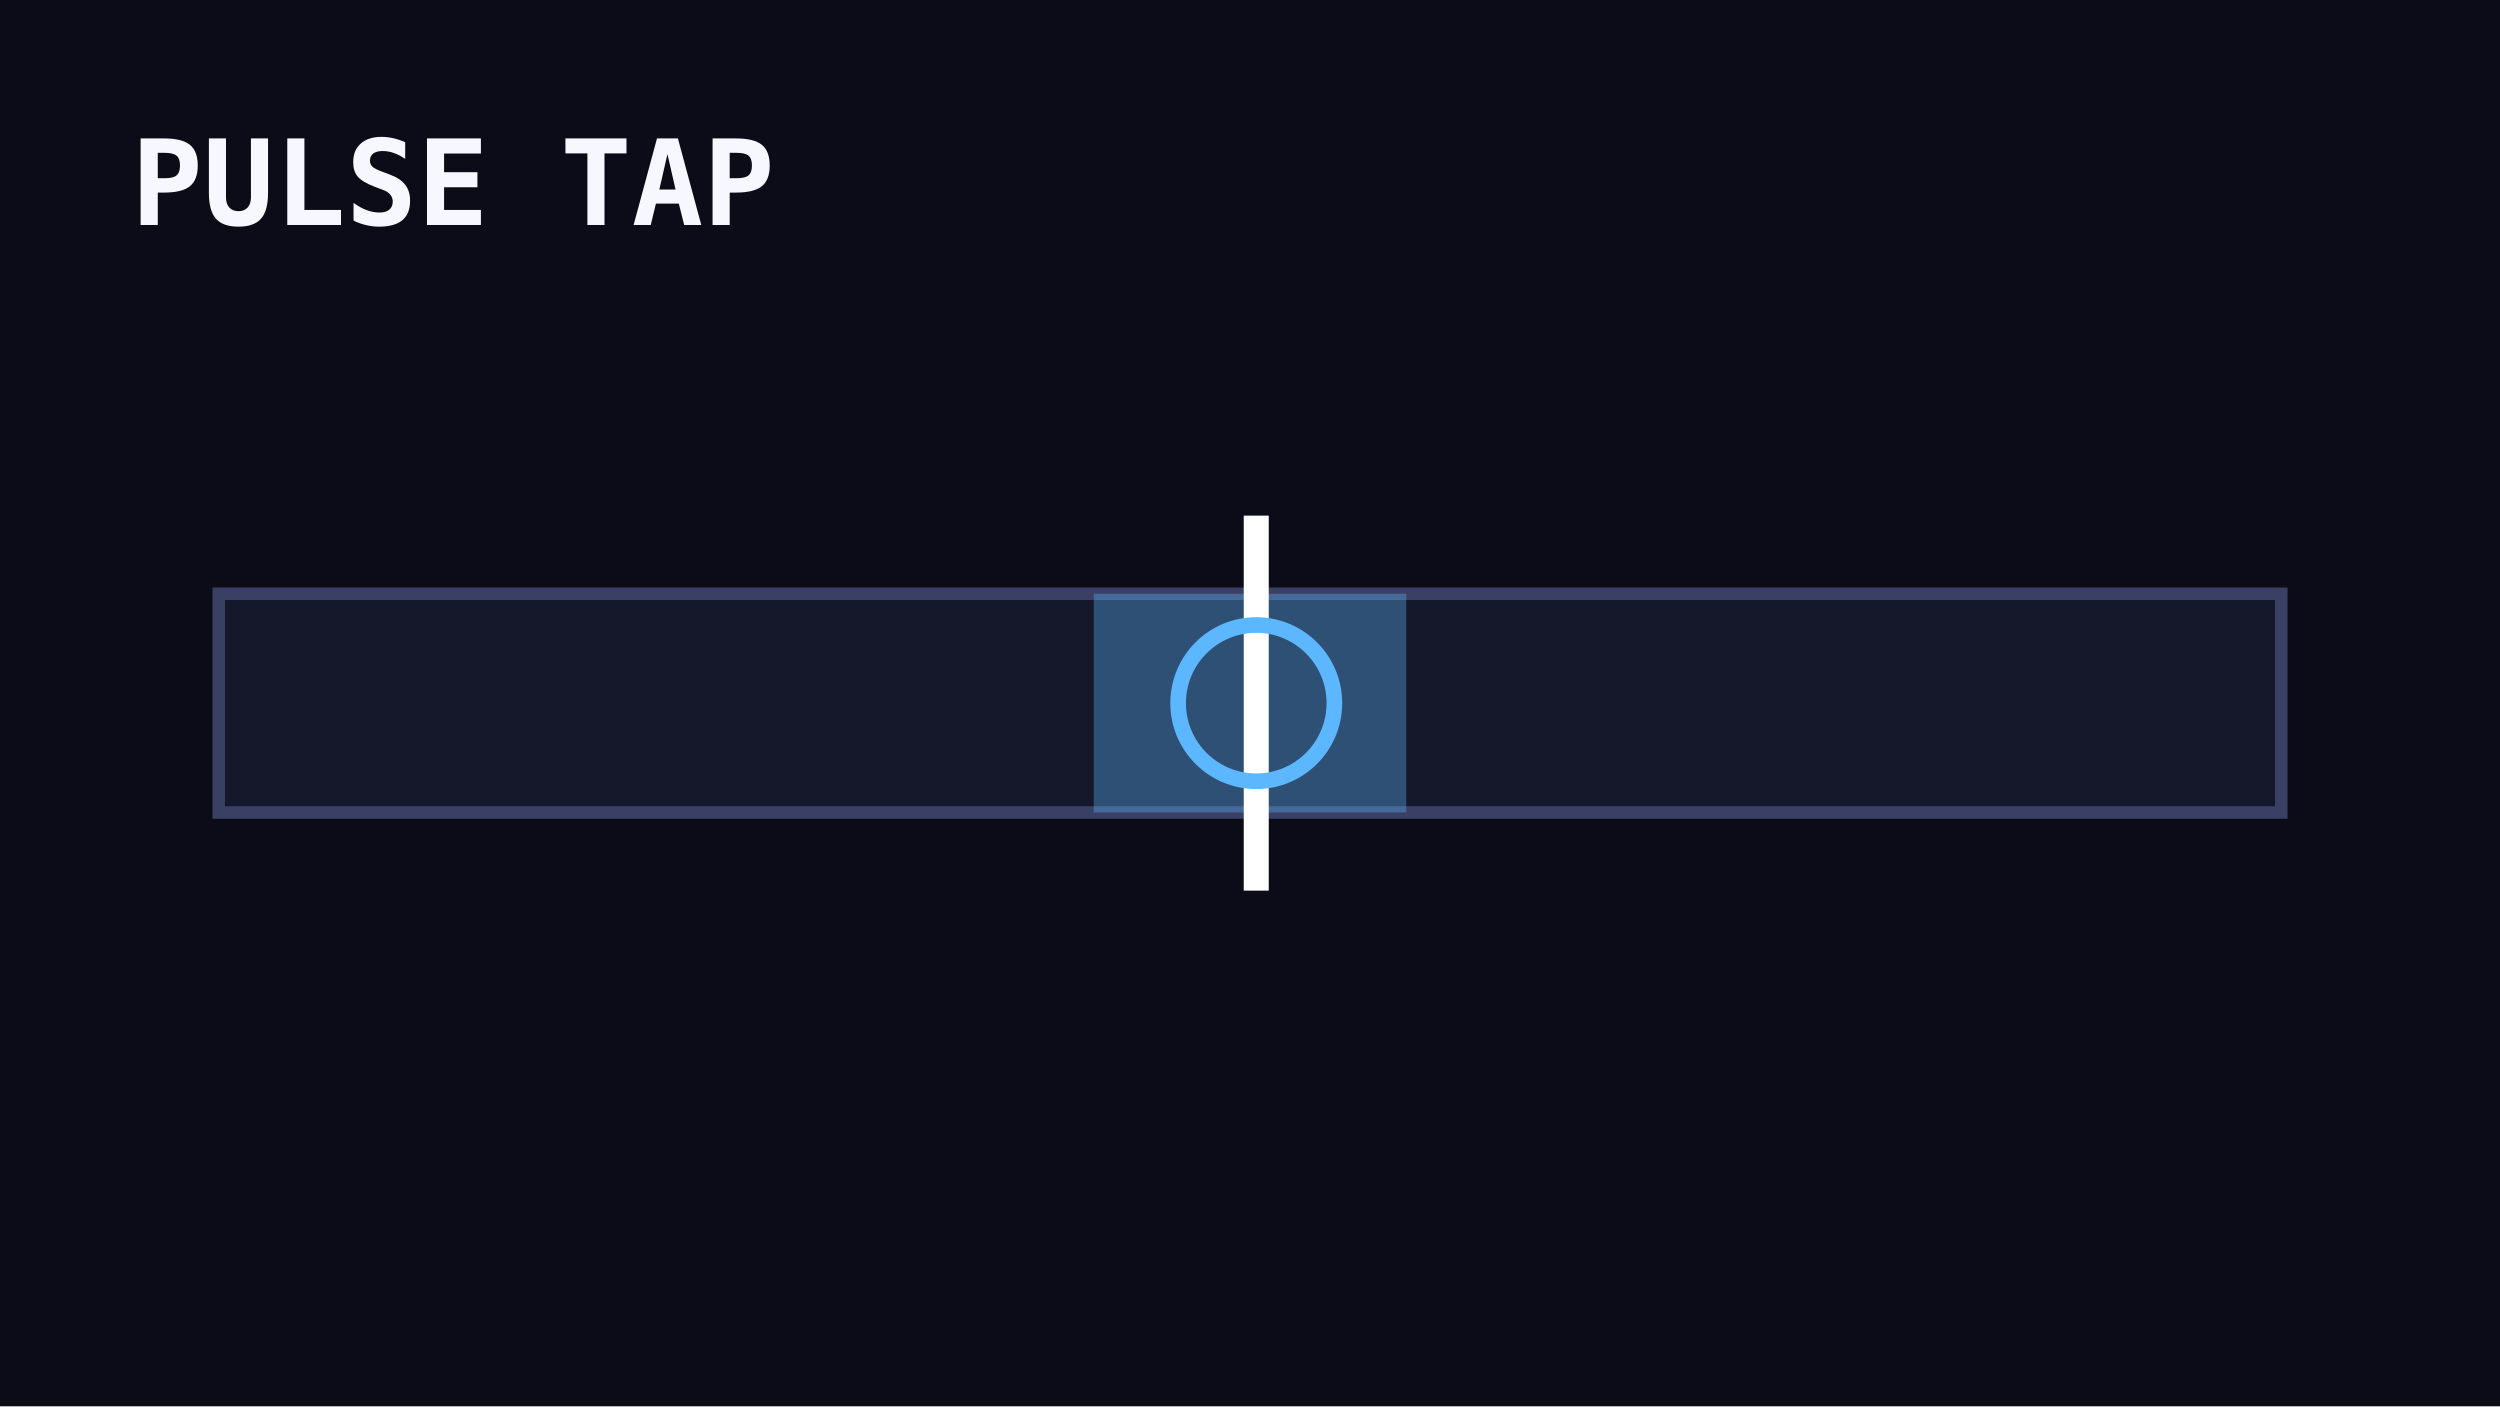
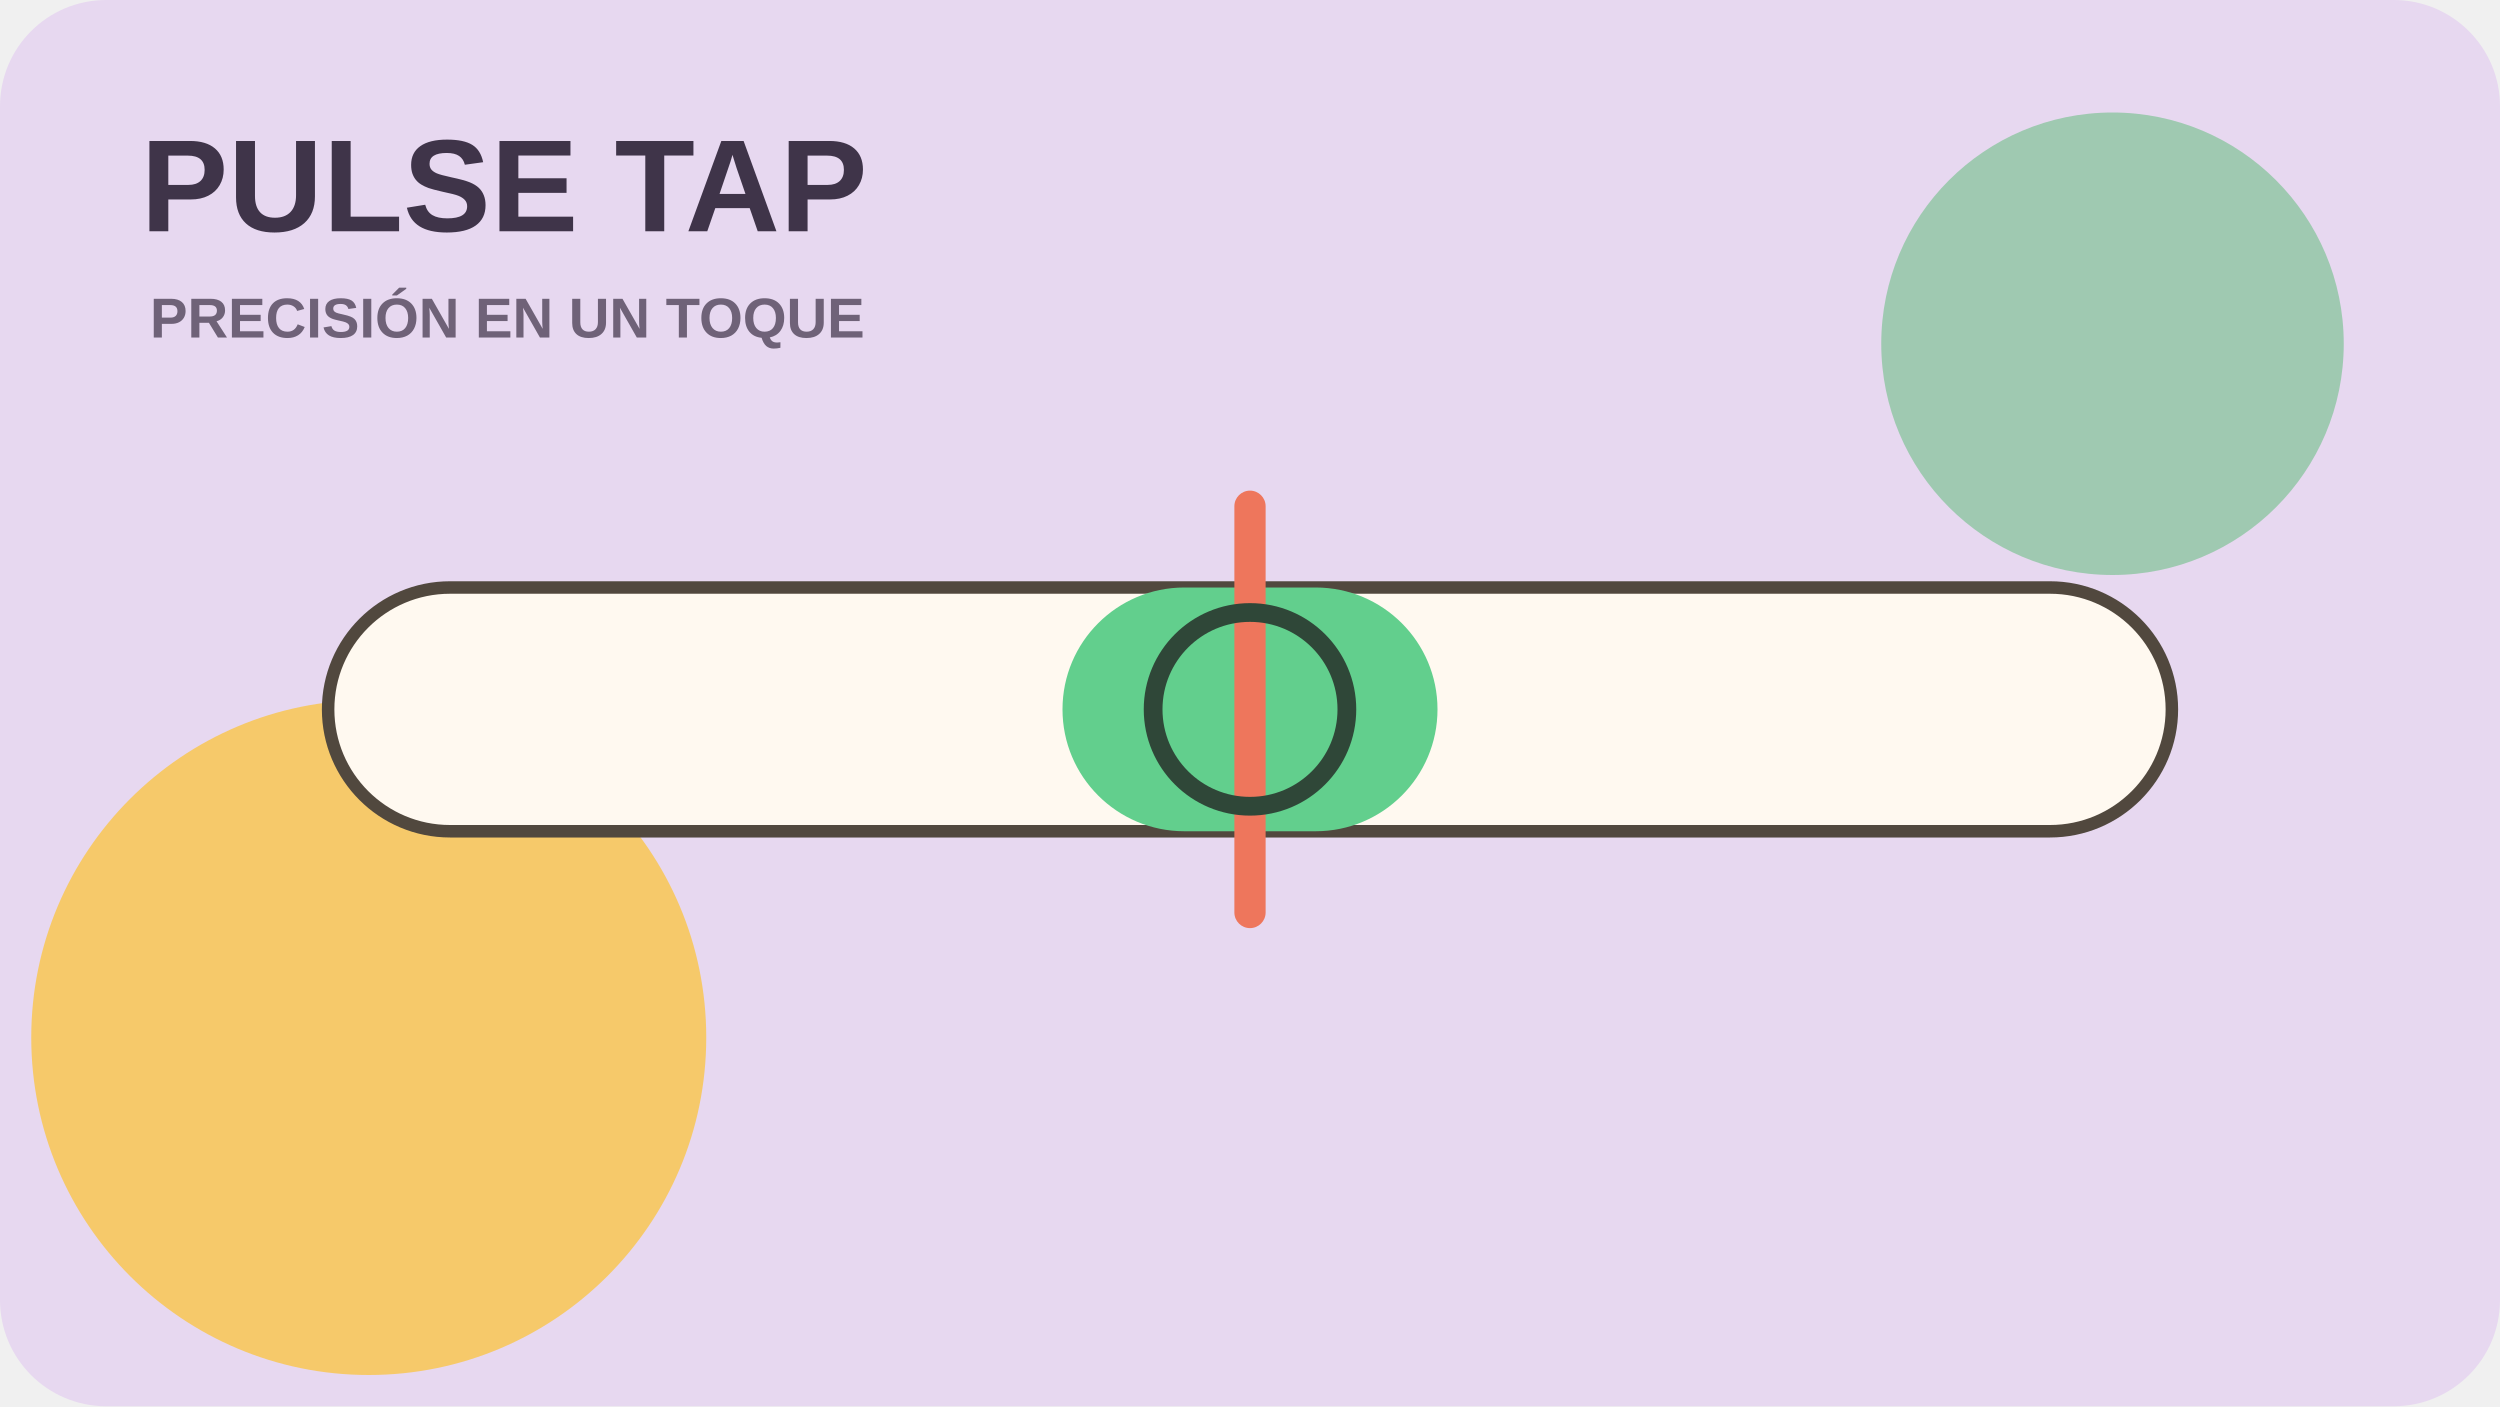
<svg xmlns="http://www.w3.org/2000/svg" viewBox="0 0 800 450">
-   <rect width="800" height="450" fill="#0b0c17" />
-   <rect x="70" y="190" width="660" height="70" fill="#15182a" stroke="#394063" stroke-width="4" />
-   <rect x="350" y="190" width="100" height="70" fill="#5db7ff" opacity=".35" />
-   <rect x="398" y="165" width="8" height="120" fill="#ffffff" />
-   <circle cx="402" cy="225" r="25" fill="none" stroke="#5db7ff" stroke-width="5" />
-   <text x="42" y="72" fill="#f6f7ff" font-family="monospace" font-size="38" font-weight="700">PULSE TAP</text>
+   <rect width="800" height="450" rx="34" fill="#E7D8F0" />
+   <circle cx="118" cy="332" r="108" fill="#F6C96A" />
+   <circle cx="676" cy="110" r="74" fill="#9FC9B1" />
+   <rect x="105" y="188" width="590" height="78" rx="39" fill="#FFF9F0" stroke="#51483E" stroke-width="4" />
+   <rect x="340" y="188" width="120" height="78" rx="39" fill="#62CF8D" />
+   <rect x="395" y="157" width="10" height="140" rx="5" fill="#EE765C" />
+   <circle cx="400" cy="227" r="31" fill="none" stroke="#2F4738" stroke-width="6" />
+   <text x="45" y="74" fill="#3F3449" font-family="Arial, sans-serif" font-size="42" font-weight="900">PULSE TAP</text>
+   <text x="48" y="108" fill="#6F6278" font-family="Arial, sans-serif" font-size="18" font-weight="700">PRECISIÓN EN UN TOQUE</text>
</svg>
